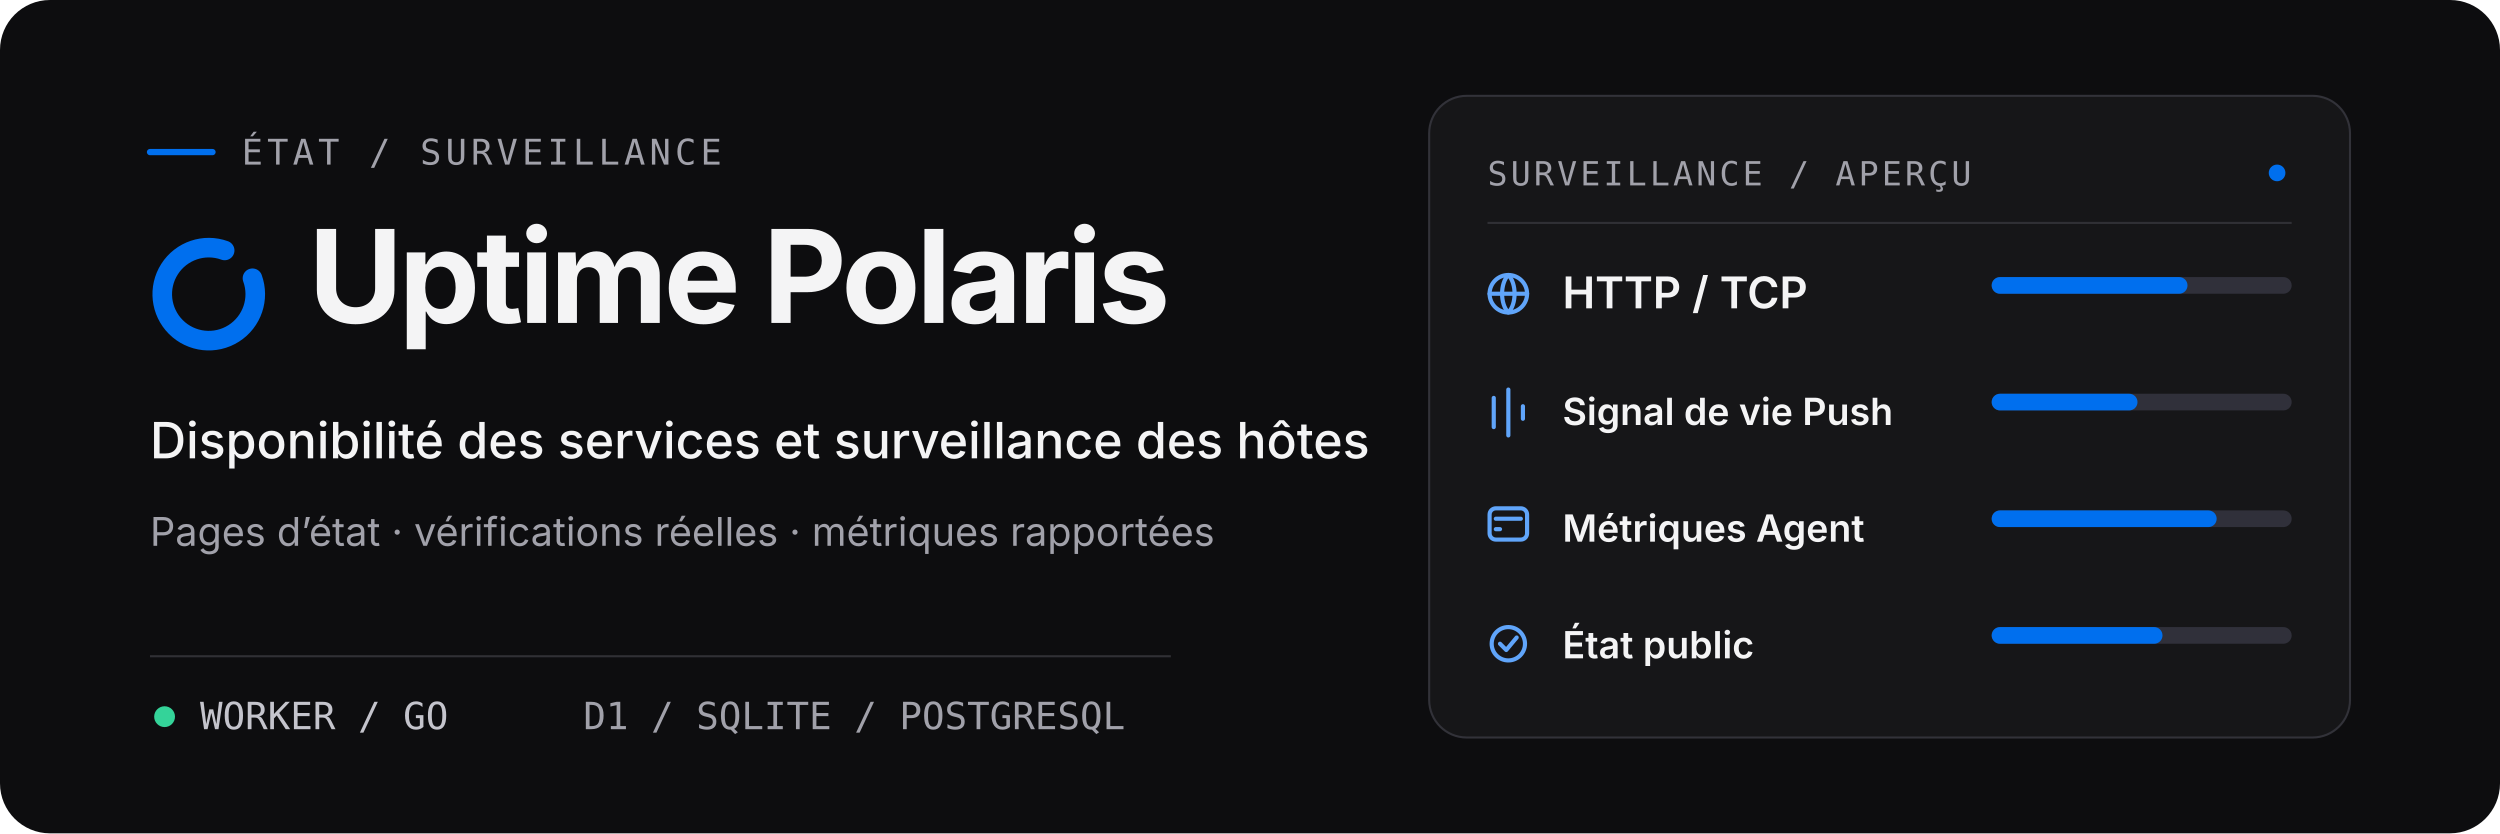
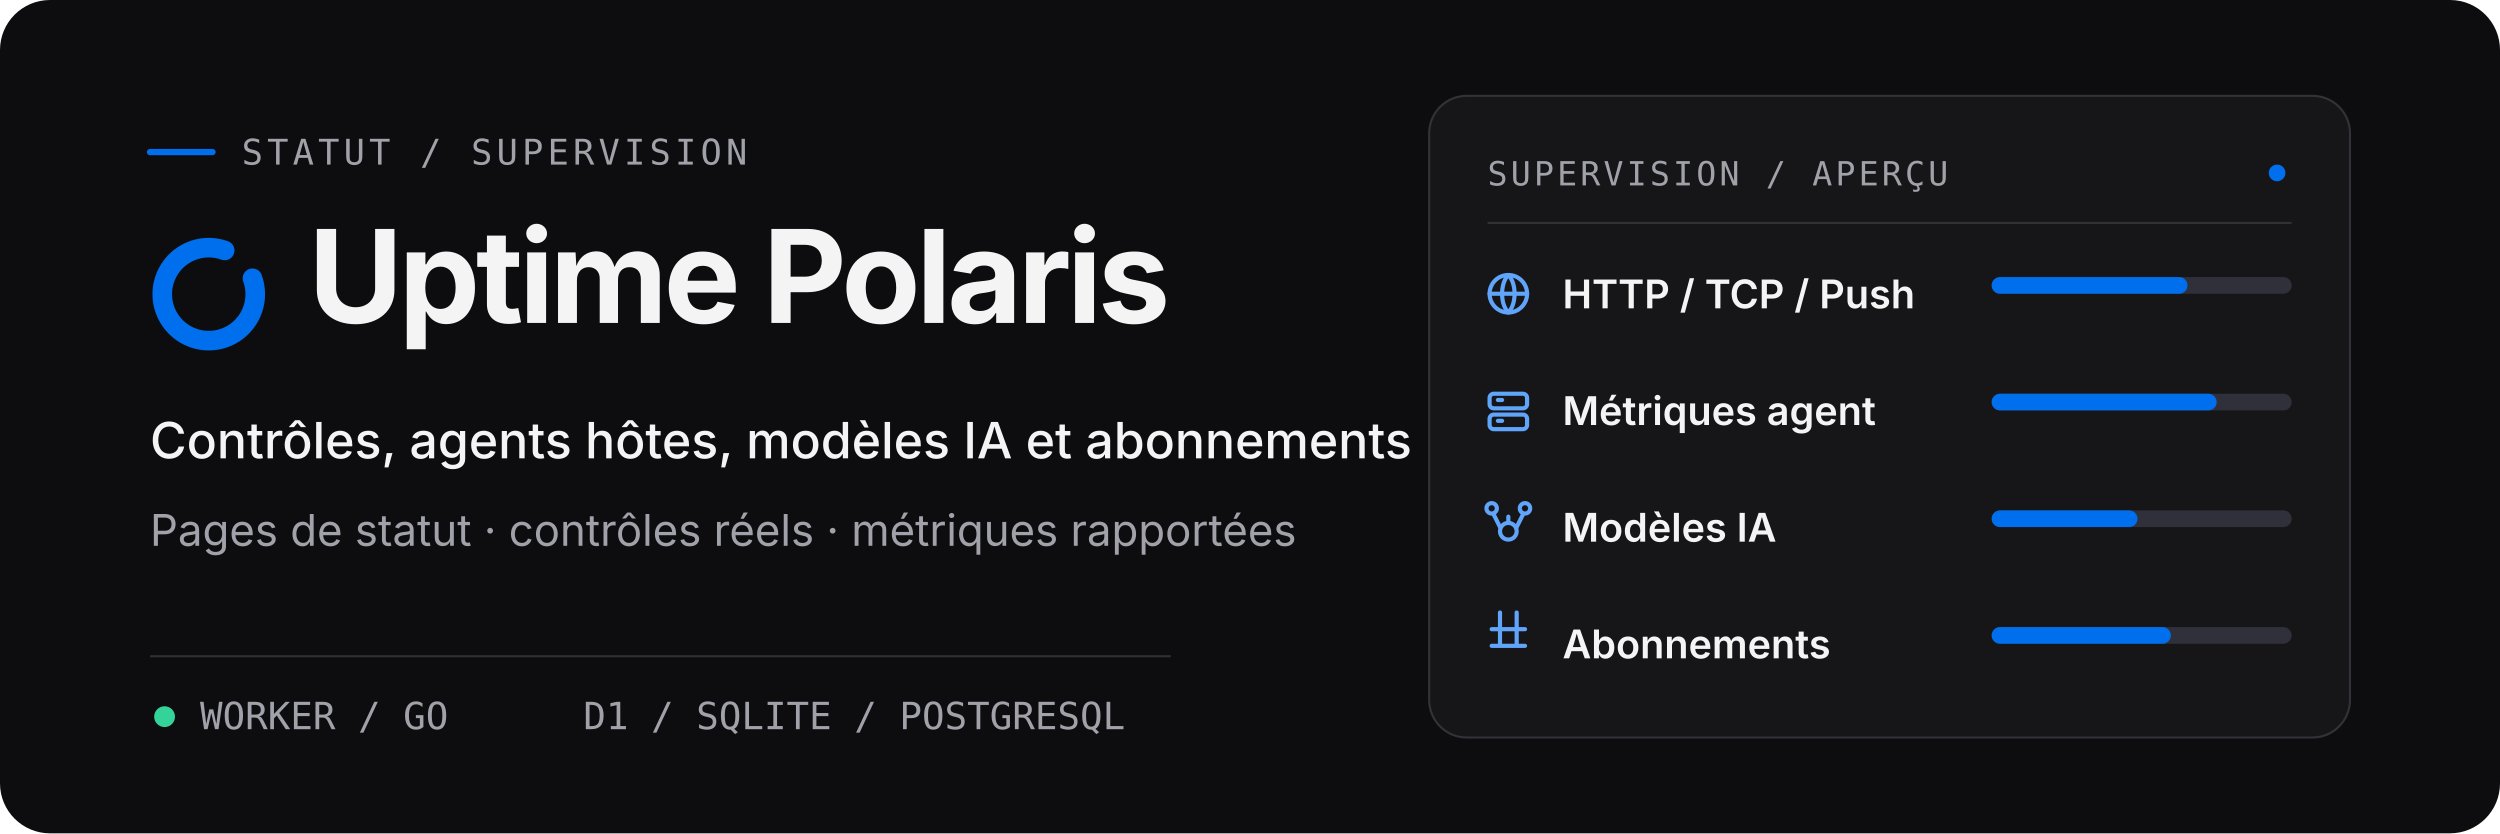
<svg xmlns="http://www.w3.org/2000/svg" width="1200" height="400" viewBox="0 0 1200 400" role="img" aria-labelledby="title desc">
  <rect width="1200" height="400" rx="24" fill="#0d0d0f" />
  <path d="M72 73h30" stroke="#006fee" stroke-width="3" stroke-linecap="round" />
-   <text x="116" y="79" fill="#a1a1aa" font-family="ui-monospace, SFMono-Regular, Menlo, Consolas, monospace" font-size="17" letter-spacing="2">ÉTAT / SURVEILLANCE</text>
+   <text x="116" y="79" fill="#a1a1aa" font-family="ui-monospace, SFMono-Regular, Menlo, Consolas, monospace" font-size="17" letter-spacing="2">STATUT / SUPERVISION</text>
  <g transform="translate(72 113) scale(2.35) translate(-4 -4)">
    <path d="M24.93 12.75A9.5 9.5 0 1 1 19.25 7.07" fill="none" stroke="#006fee" stroke-width="4" stroke-linecap="round" />
  </g>
  <text x="148" y="155" fill="#f4f4f5" font-family="-apple-system, BlinkMacSystemFont, Segoe UI, sans-serif" font-size="62" font-weight="700" letter-spacing="-2">Uptime Polaris</text>
-   <text x="72" y="220" fill="#f4f4f5" font-family="-apple-system, BlinkMacSystemFont, Segoe UI, sans-serif" font-weight="500" font-size="24">Disponibilité des services et surveillance des hôtes</text>
-   <text x="72" y="262" fill="#a1a1aa" font-family="-apple-system, BlinkMacSystemFont, Segoe UI, sans-serif" font-size="19">Pages d’état · vérifications réelles · métriques rapportées</text>
+   <text x="72" y="220" fill="#f4f4f5" font-family="-apple-system, BlinkMacSystemFont, Segoe UI, sans-serif" font-size="24" font-weight="500">Contrôles, agents hôtes, modèles IA et abonnements</text>
+   <text x="72" y="262" fill="#a1a1aa" font-family="-apple-system, BlinkMacSystemFont, Segoe UI, sans-serif" font-size="21">Pages de statut · contrôles réels · métriques rapportées</text>
  <path d="M72 315h490" stroke="#303035" stroke-width="1" />
  <circle cx="79" cy="344" r="5" fill="#34d399" />
-   <text x="96" y="350" fill="#c4c4cc" font-family="ui-monospace, SFMono-Regular, Menlo, Consolas, monospace" font-size="18">WORKER / GO</text>
+   <text x="96" y="350" fill="#a1a1aa" font-family="ui-monospace, SFMono-Regular, Menlo, Consolas, monospace" font-size="18">WORKER / GO</text>
  <text x="280" y="350" fill="#a1a1aa" font-family="ui-monospace, SFMono-Regular, Menlo, Consolas, monospace" font-size="18">D1 / SQLITE / POSTGRESQL</text>
  <g transform="translate(686 46)">
    <rect width="442" height="308" rx="18" fill="#161618" stroke="#323239" />
-     <text x="28" y="43" fill="#a1a1aa" font-family="ui-monospace, SFMono-Regular, Menlo, Consolas, monospace" font-size="16" letter-spacing="1.5">SURVEILLANCE / APERÇU</text>
+     <text x="28" y="43" fill="#a1a1aa" font-family="ui-monospace, SFMono-Regular, Menlo, Consolas, monospace" font-size="16" letter-spacing="1.5">SUPERVISION / APERÇU</text>
    <circle cx="407" cy="37" r="4" fill="#006fee" />
    <path d="M28 61h386" stroke="#303035" />
-     <g font-family="-apple-system, BlinkMacSystemFont, Segoe UI, sans-serif" font-size="21" font-weight="600" fill="#f4f4f5">
-       <text x="64" y="102">HTTP / TCP</text>
-       <text x="64" y="158" font-size="18">Signal de vie Push</text>
-       <text x="64" y="214" font-size="18">Métriques Agent</text>
-       <text x="64" y="270" font-size="18">État public</text>
+     <g font-family="-apple-system, BlinkMacSystemFont, Segoe UI, sans-serif" font-size="19" font-weight="600" fill="#f4f4f5">
+       <text x="64" y="102">HTTP / TCP / Push</text>
+       <text x="64" y="158">Métriques agent</text>
+       <text x="64" y="214">Modèles IA</text>
+       <text x="64" y="270">Abonnements</text>
    </g>
    <g fill="none" stroke="#60a5fa" stroke-width="2" stroke-linecap="round" stroke-linejoin="round">
      <circle cx="38" cy="95" r="9" />
      <path d="M29 95h18M38 86c-4 4-4 14 0 18M38 86c4 4 4 14 0 18" />
-       <path d="M31 145v14m7-18v22m7-14v6" />
-       <rect x="29" y="198" width="18" height="15" rx="3" />
-       <path d="M32 203h12M32 208h2" />
-       <circle cx="38" cy="263" r="8" />
-       <path d="m34 263 3 3 5-6" />
+       <rect x="29" y="143" width="18" height="7" rx="2" />
+       <rect x="29" y="153" width="18" height="7" rx="2" />
+       <path d="M33 146h2M33 156h2" />
+       <circle cx="38" cy="209" r="4" />
+       <circle cx="30" cy="198" r="2.5" />
+       <circle cx="46" cy="198" r="2.5" />
+       <path d="M38 205v-3M34 207l-3-6M42 207l3-6" />
+       <path d="M30 256h16M30 264h16M34 248v16M42 248v16" />
    </g>
    <g fill="#30303a">
      <rect x="270" y="87" width="144" height="8" rx="4" />
      <rect x="270" y="143" width="144" height="8" rx="4" />
      <rect x="270" y="199" width="144" height="8" rx="4" />
      <rect x="270" y="255" width="144" height="8" rx="4" />
    </g>
    <g fill="#006fee">
      <rect x="270" y="87" width="94" height="8" rx="4" />
-       <rect x="270" y="143" width="70" height="8" rx="4" />
-       <rect x="270" y="199" width="108" height="8" rx="4" />
-       <rect x="270" y="255" width="82" height="8" rx="4" />
+       <rect x="270" y="143" width="108" height="8" rx="4" />
+       <rect x="270" y="199" width="70" height="8" rx="4" />
+       <rect x="270" y="255" width="86" height="8" rx="4" />
    </g>
  </g>
</svg>
